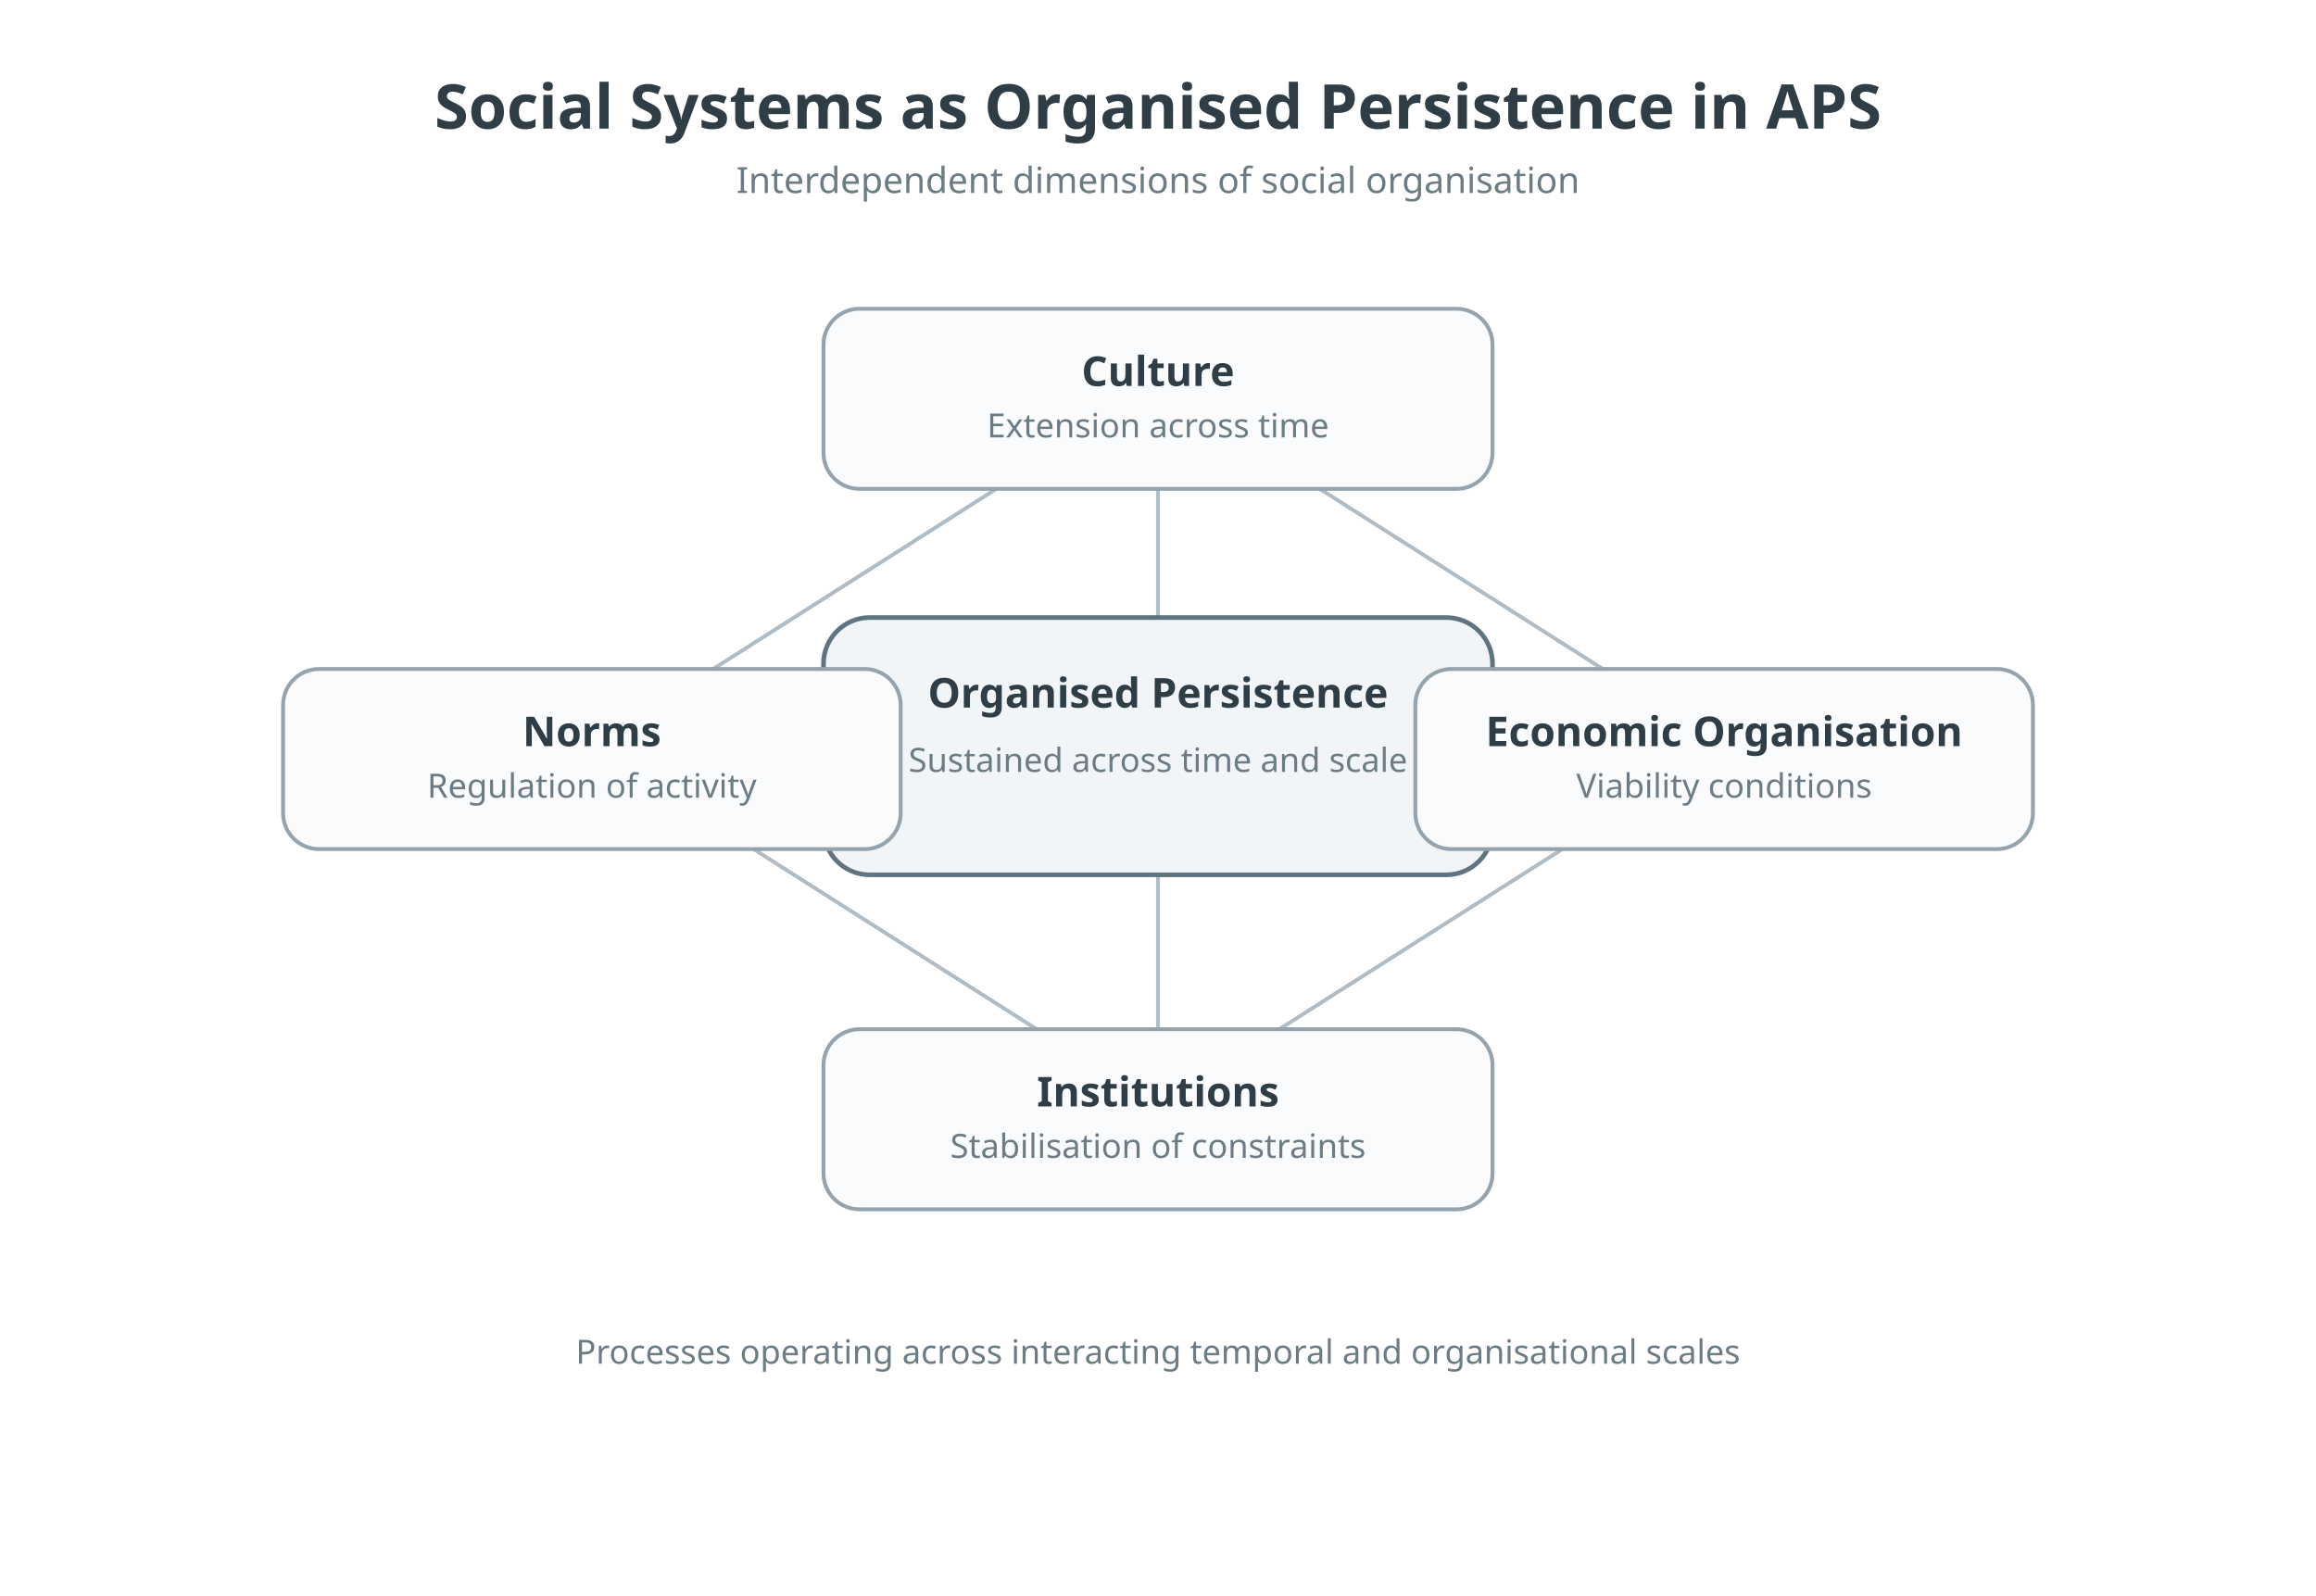
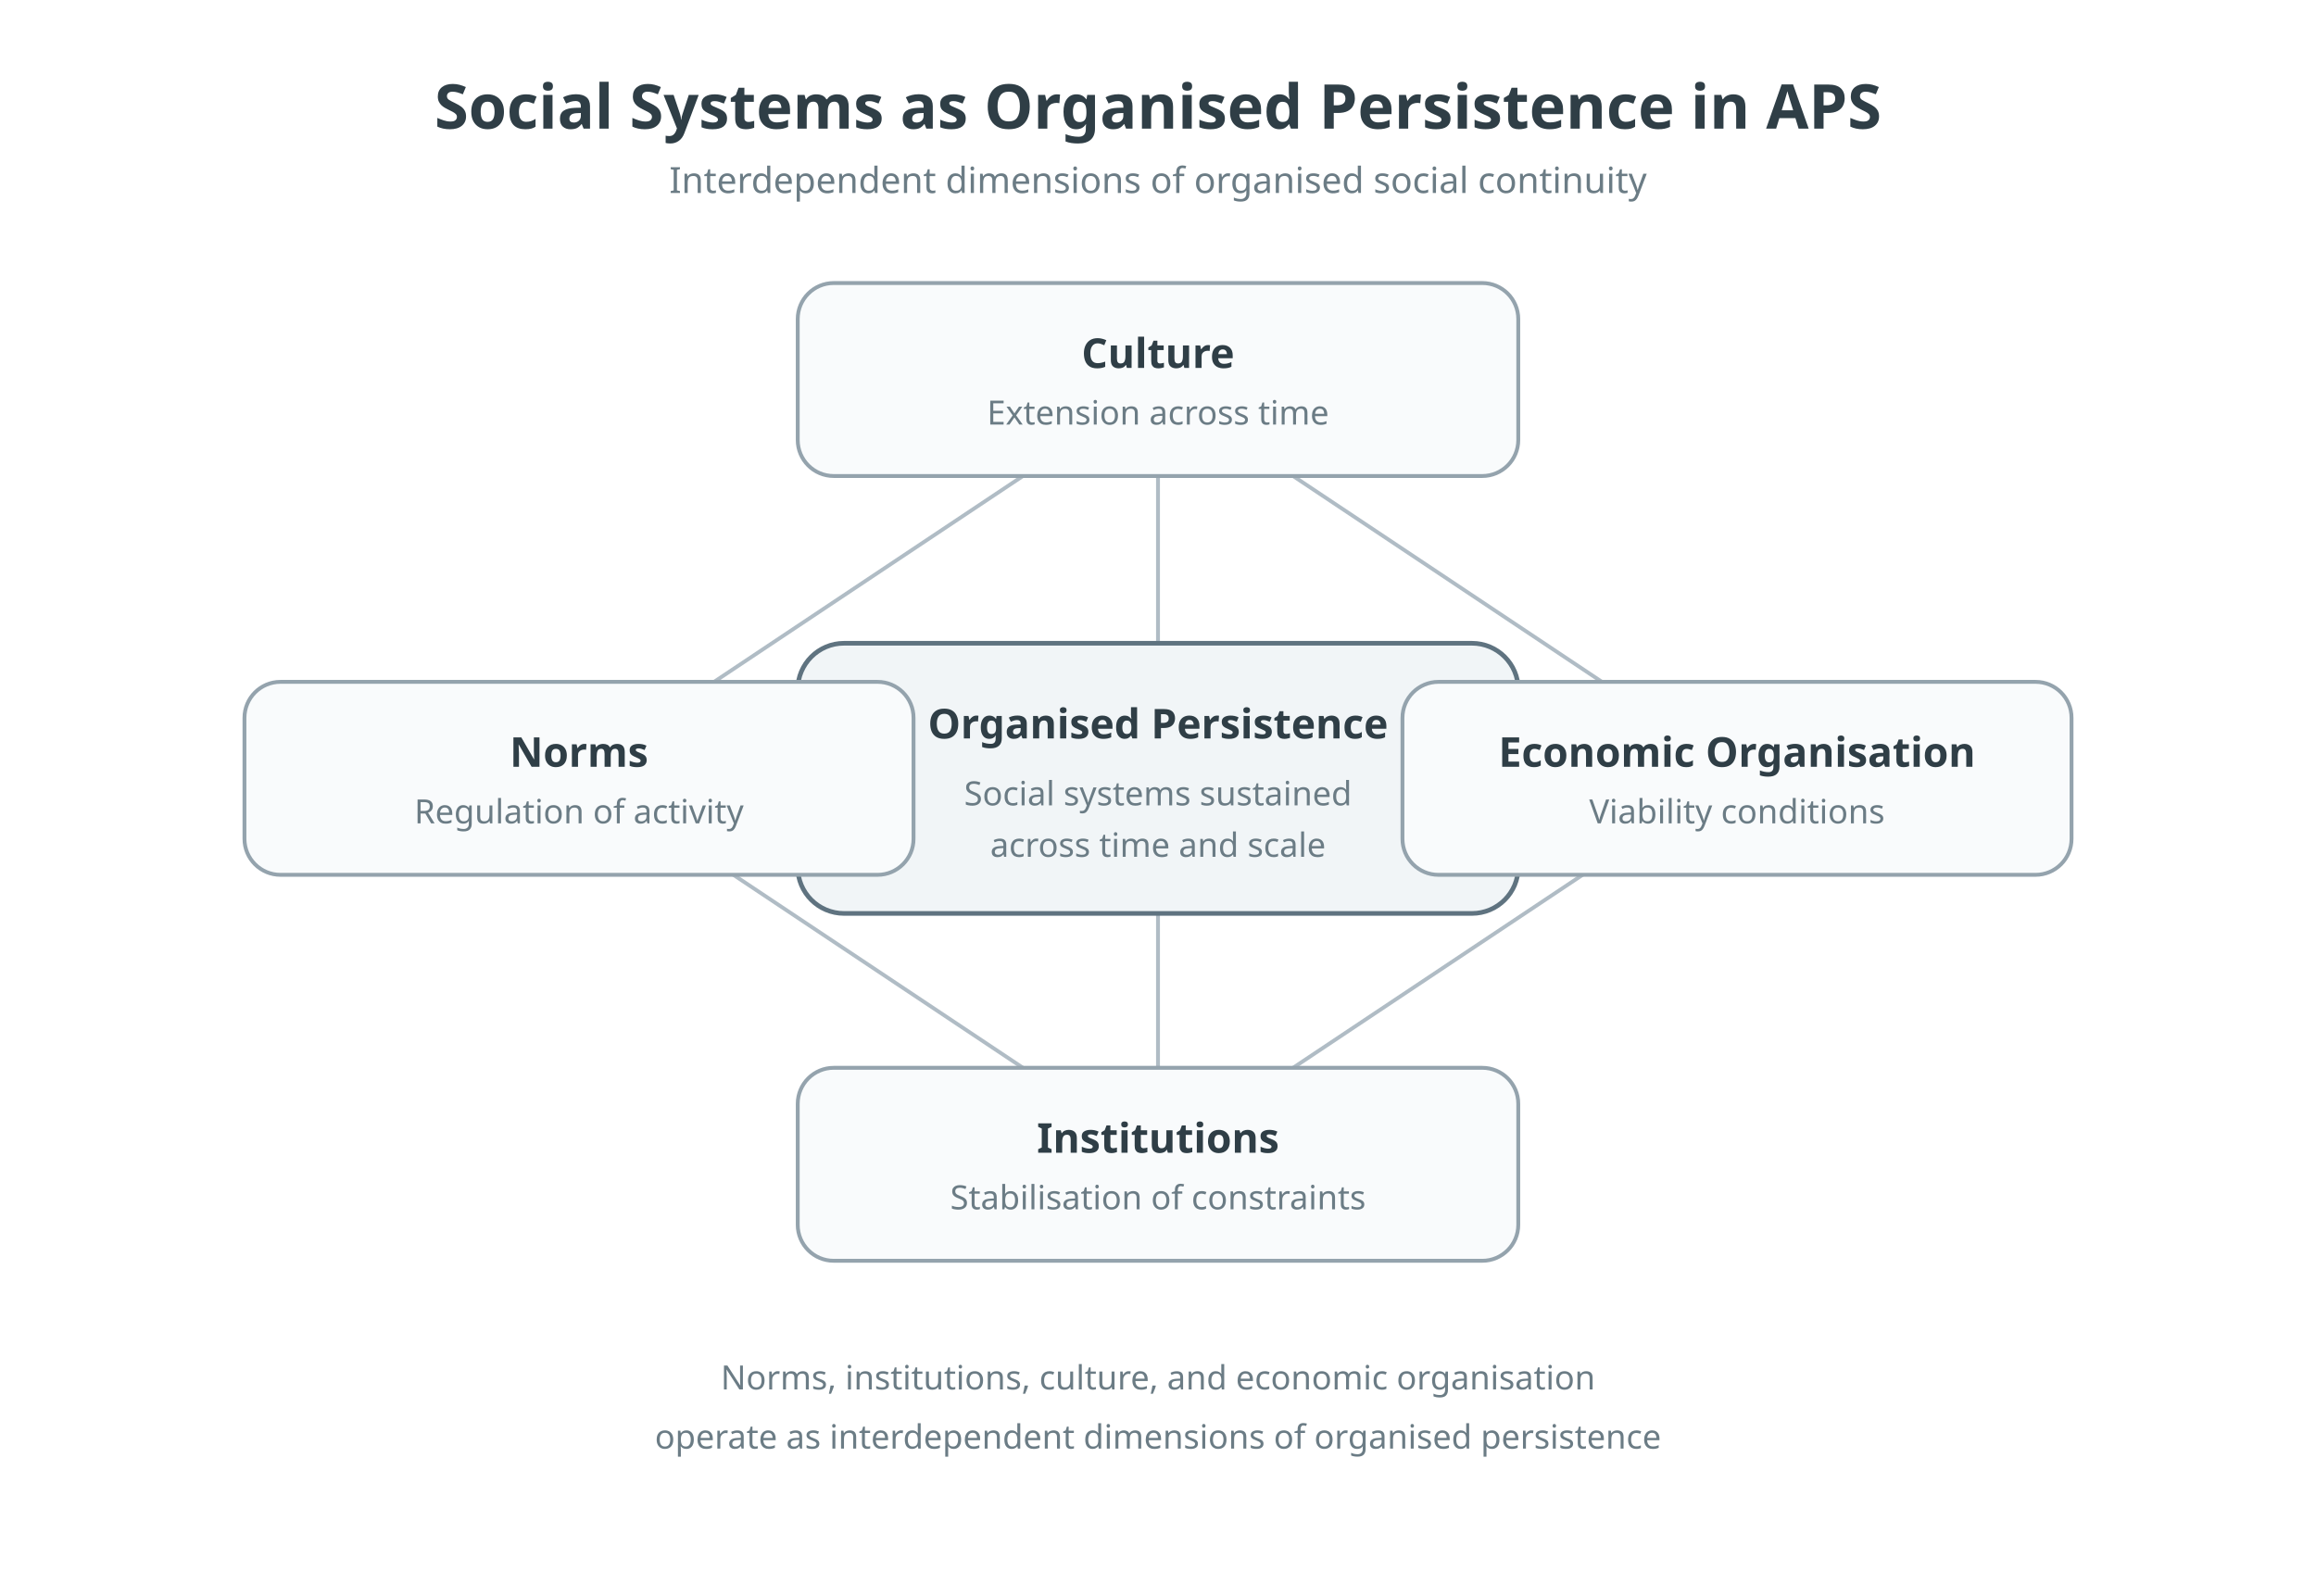
<svg xmlns="http://www.w3.org/2000/svg" width="900" height="620" viewBox="0 0 900 620">
  <style>
    .title { font: 600 24px system-ui, sans-serif; fill: #2f3e46; }
    .subtitle { font: 400 14px system-ui, sans-serif; fill: #6b7c85; }
    .node { fill: #f9fbfc; stroke: #94a3ad; stroke-width: 1.5; }
    .centre { fill: #f1f5f7; stroke: #5f7380; stroke-width: 1.8; }
    .label { font: 600 16px system-ui, sans-serif; fill: #2f3e46; text-anchor: middle; }
    .sub { font: 400 13px system-ui, sans-serif; fill: #6b7c85; text-anchor: middle; }
    .line { stroke: #b0bcc5; stroke-width: 1.5; fill: none; }
    .footer { font: 400 13px system-ui, sans-serif; fill: #6b7c85; text-anchor: middle; }
  </style>
-   <text class="title" x="450" y="50" text-anchor="middle">
-     Social Systems as Organised Persistence in APS
-   </text>
-   <text class="subtitle" x="450" y="75" text-anchor="middle">
-     Interdependent dimensions of social organisation
-   </text>
-   <path class="line" d="M450 150 L670 290 L450 430 L230 290 Z" />
-   <line class="line" x1="450" y1="290" x2="450" y2="150" />
-   <line class="line" x1="450" y1="290" x2="670" y2="290" />
-   <line class="line" x1="450" y1="290" x2="450" y2="430" />
-   <line class="line" x1="450" y1="290" x2="230" y2="290" />
-   <rect class="centre" x="320" y="240" width="260" height="100" rx="18" />
-   <text class="label" x="450" y="275">Organised Persistence</text>
-   <text class="sub" x="450" y="300">Sustained across time and scale</text>
-   <rect class="node" x="320" y="120" width="260" height="70" rx="14" />
-   <text class="label" x="450" y="150">Culture</text>
-   <text class="sub" x="450" y="170">Extension across time</text>
-   <rect class="node" x="110" y="260" width="240" height="70" rx="14" />
-   <text class="label" x="230" y="290">Norms</text>
-   <text class="sub" x="230" y="310">Regulation of activity</text>
-   <rect class="node" x="550" y="260" width="240" height="70" rx="14" />
-   <text class="label" x="670" y="290">Economic Organisation</text>
-   <text class="sub" x="670" y="310">Viability conditions</text>
-   <rect class="node" x="320" y="400" width="260" height="70" rx="14" />
-   <text class="label" x="450" y="430">Institutions</text>
-   <text class="sub" x="450" y="450">Stabilisation of constraints</text>
-   <text class="footer" x="450" y="530">
-     Processes operating across interacting temporal and organisational scales
-   </text>
+   <text class="title" x="450" y="50" text-anchor="middle">Social Systems as Organised Persistence in APS</text>
+   <text class="subtitle" x="450" y="75" text-anchor="middle">Interdependent dimensions of organised social continuity</text>
+   <path class="line" d="M450 150 L675 300 L450 450 L225 300 Z" />
+   <line class="line" x1="450" y1="300" x2="450" y2="150" />
+   <line class="line" x1="450" y1="300" x2="675" y2="300" />
+   <line class="line" x1="450" y1="300" x2="450" y2="450" />
+   <line class="line" x1="450" y1="300" x2="225" y2="300" />
+   <rect class="centre" x="310" y="250" width="280" height="105" rx="18" />
+   <text class="label" x="450" y="287">Organised Persistence</text>
+   <text class="sub" x="450" y="313">Social systems sustained</text>
+   <text class="sub" x="450" y="333">across time and scale</text>
+   <rect class="node" x="310" y="110" width="280" height="75" rx="14" />
+   <text class="label" x="450" y="143">Culture</text>
+   <text class="sub" x="450" y="165">Extension across time</text>
+   <rect class="node" x="95" y="265" width="260" height="75" rx="14" />
+   <text class="label" x="225" y="298">Norms</text>
+   <text class="sub" x="225" y="320">Regulation of activity</text>
+   <rect class="node" x="545" y="265" width="260" height="75" rx="14" />
+   <text class="label" x="675" y="298">Economic Organisation</text>
+   <text class="sub" x="675" y="320">Viability conditions</text>
+   <rect class="node" x="310" y="415" width="280" height="75" rx="14" />
+   <text class="label" x="450" y="448">Institutions</text>
+   <text class="sub" x="450" y="470">Stabilisation of constraints</text>
+   <text class="footer" x="450" y="540">Norms, institutions, culture, and economic organisation</text>
+   <text class="footer" x="450" y="563">operate as interdependent dimensions of organised persistence</text>
</svg>
